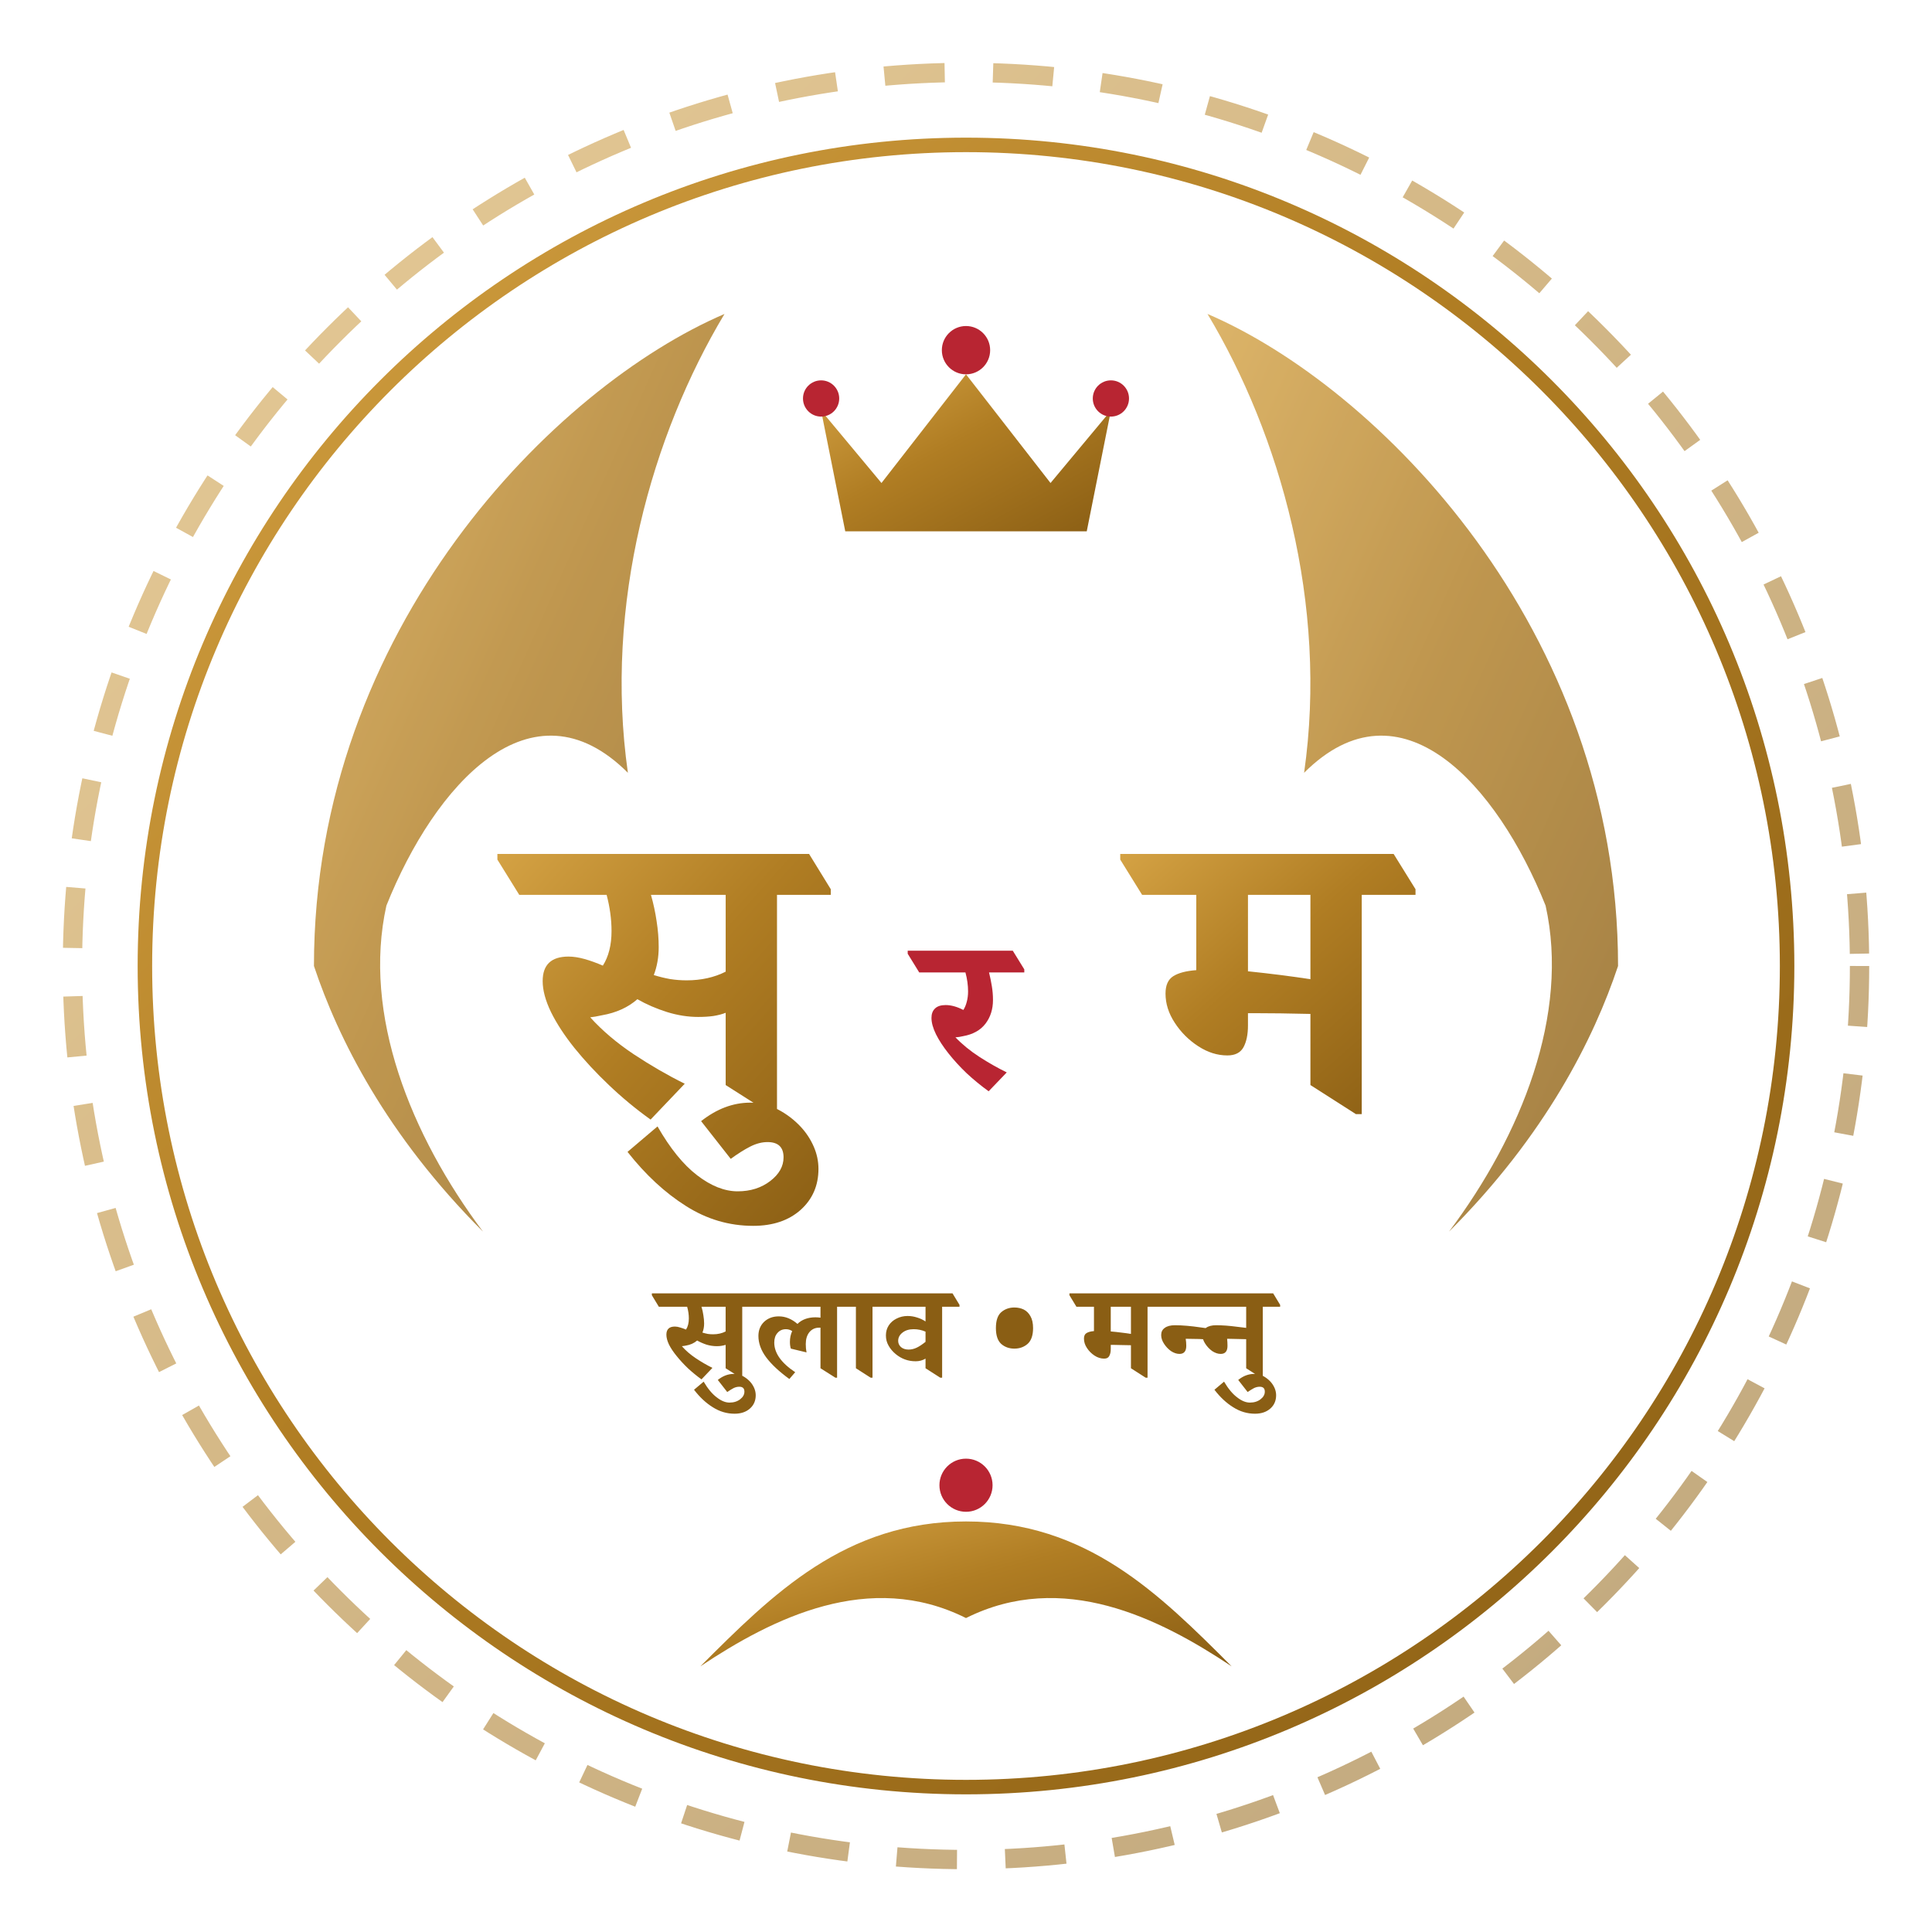
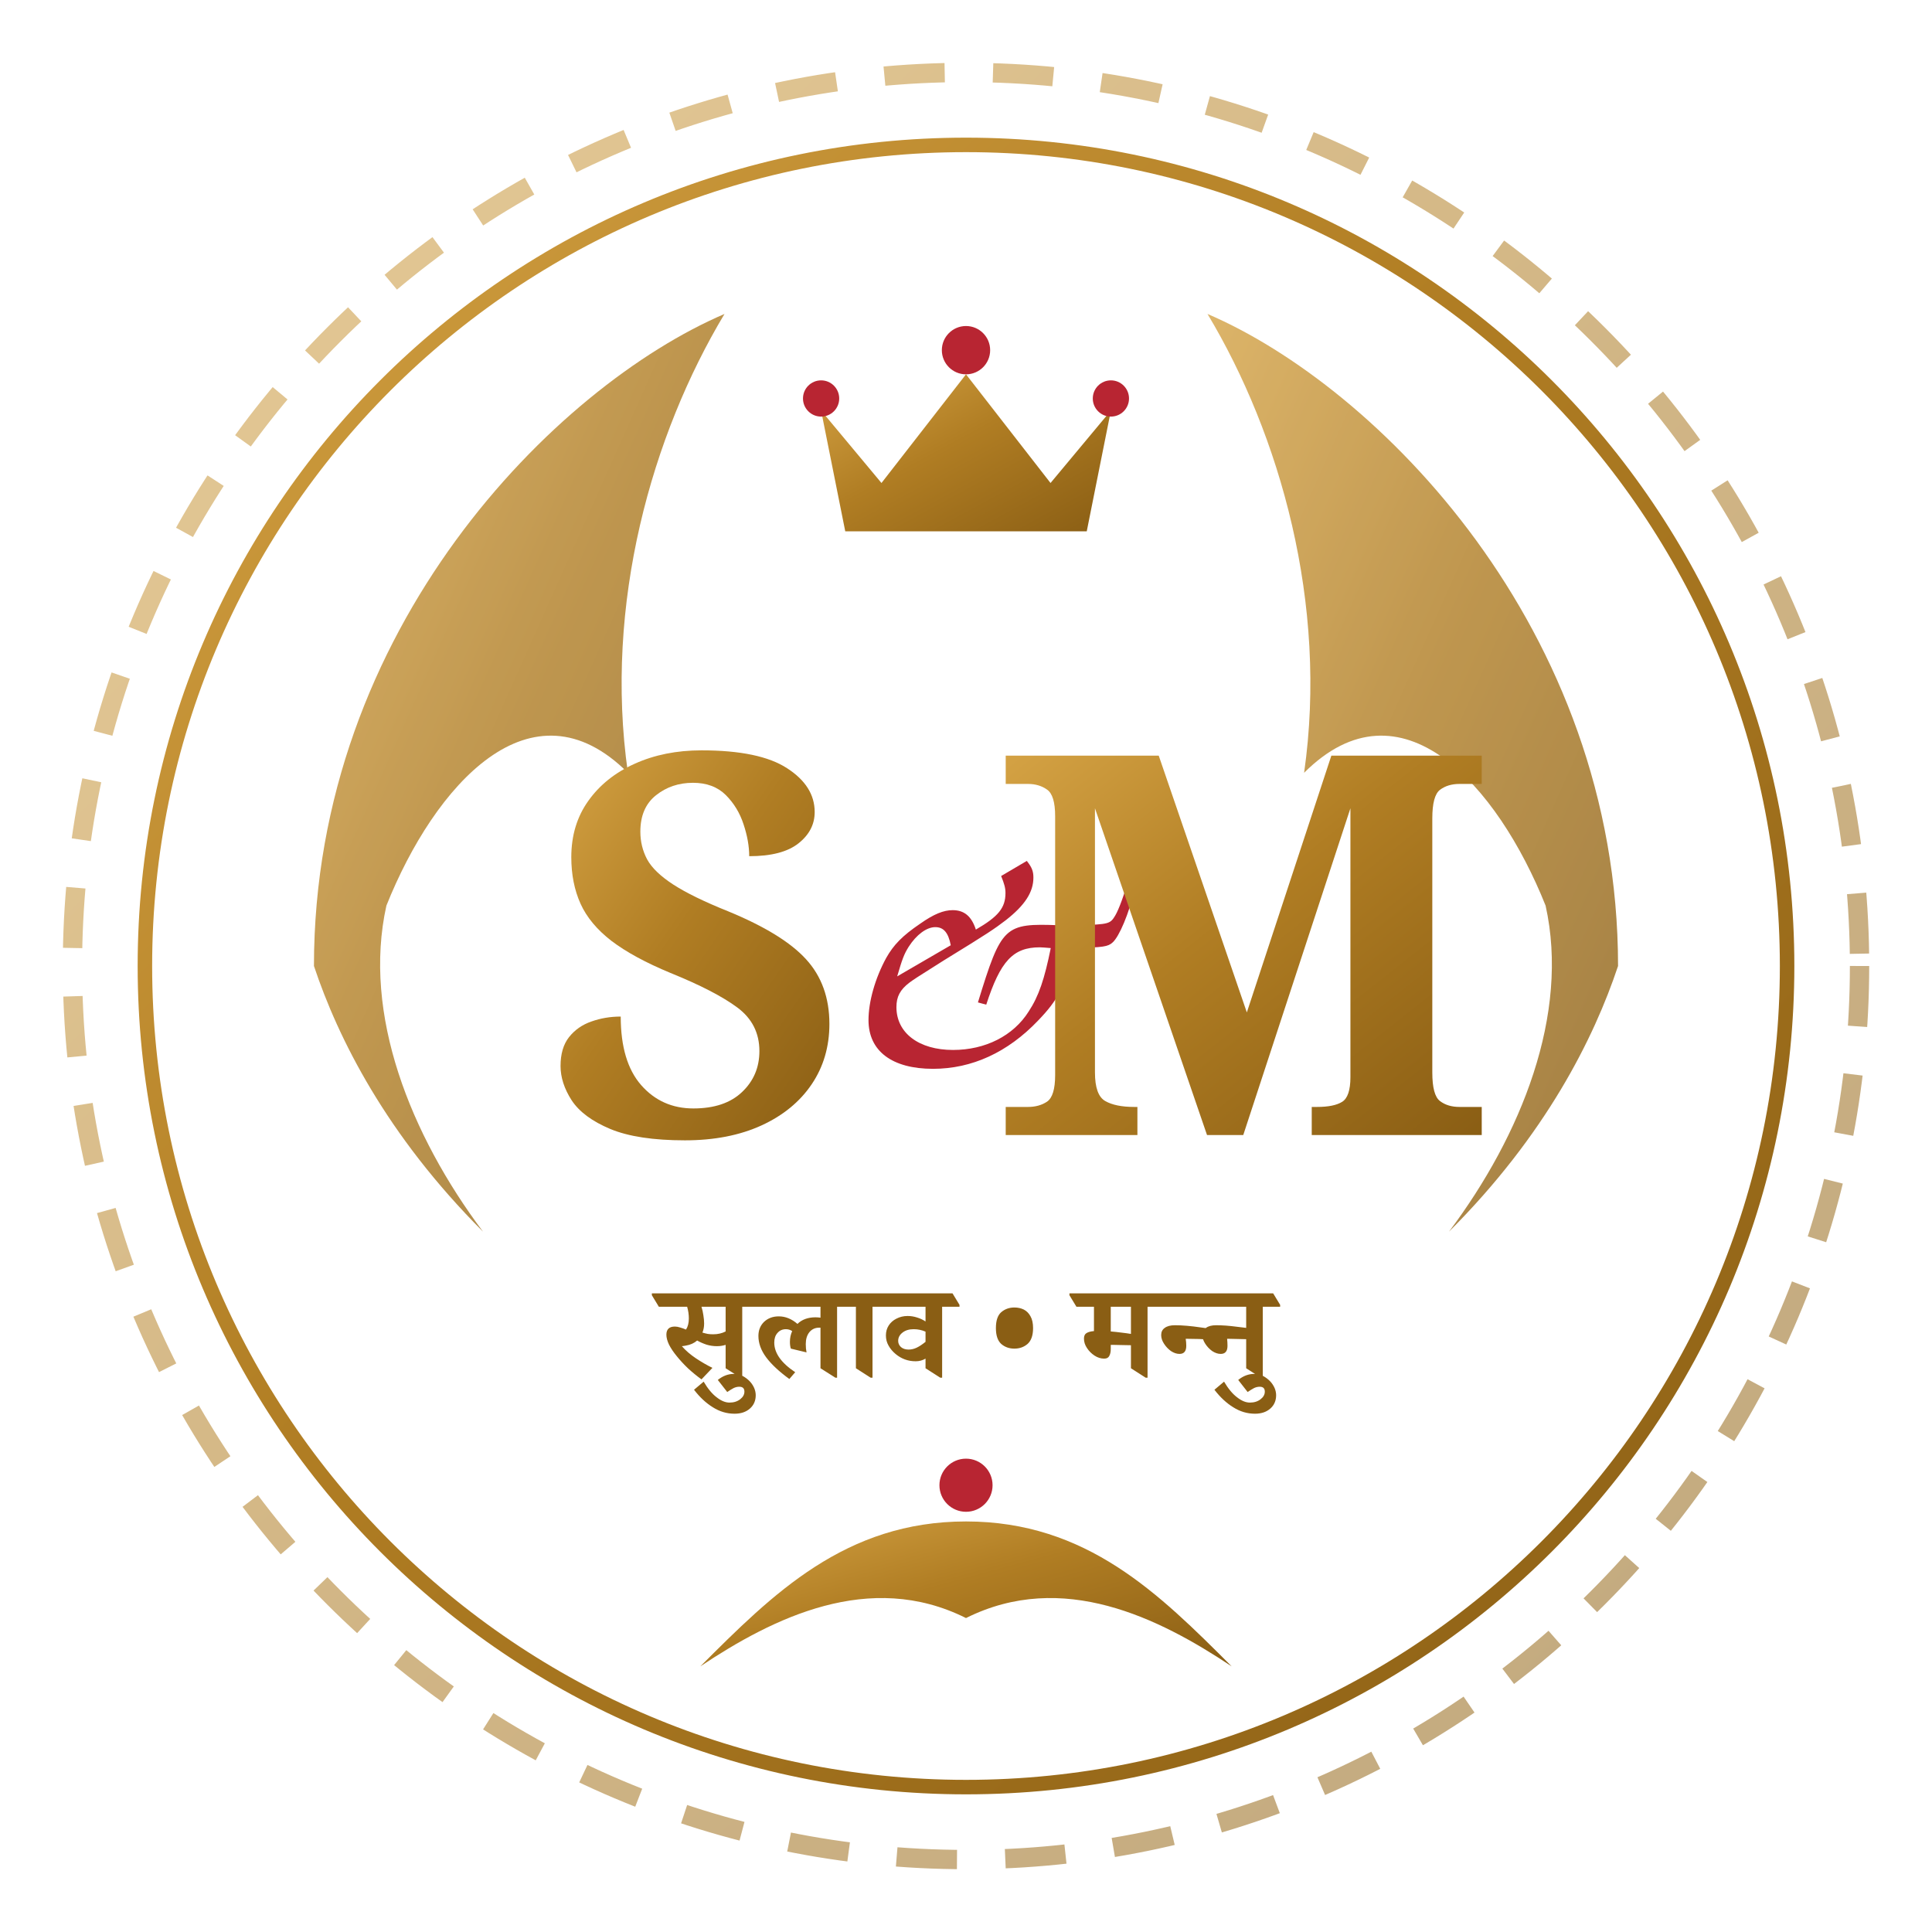
<svg xmlns="http://www.w3.org/2000/svg" viewBox="0 0 160 160" fill="none">
  <defs>
    <linearGradient id="monogramRichGold" x1="0%" y1="0%" x2="100%" y2="100%">
      <stop offset="0%" stop-color="#D4A244" />
      <stop offset="45%" stop-color="#B07D23" />
      <stop offset="100%" stop-color="#8A5E14" />
    </linearGradient>
  </defs>
  <circle cx="80" cy="80" r="74" stroke="url(#monogramRichGold)" stroke-width="1.6" stroke-dasharray="5 4" opacity="0.55" />
  <circle cx="80" cy="80" r="68" stroke="url(#monogramRichGold)" stroke-width="1.2" />
  <path d="M68 34 L73 40 L80 31 L87 40 L92 34 L90 44 L70 44 Z" fill="url(#monogramRichGold)" />
  <circle cx="68" cy="33" r="1.5" fill="#B82532" />
  <circle cx="80" cy="29" r="2" fill="#B82532" />
  <circle cx="92" cy="33" r="1.5" fill="#B82532" />
  <path d="M26 80 C26 52 46 32 60 26 C54 36 50 50 52 64 C44 56 36 65 32 75 C30 84 34 94 40 102 C32 94 28 86 26 80 Z" fill="url(#monogramRichGold)" opacity="0.8" />
  <path d="M134 80 C134 52 114 32 100 26 C106 36 110 50 108 64 C116 56 124 65 128 75 C130 84 126 94 120 102 C128 94 132 86 134 80 Z" fill="url(#monogramRichGold)" opacity="0.8" />
  <path d="M80 134 C72 130 64 134 58 138 C64 132 70 126 80 126 C90 126 96 132 102 138 C96 134 88 130 80 134 Z" fill="url(#monogramRichGold)" />
  <circle cx="80" cy="123" r="2.2" fill="#B82532" />
-   <text x="55" y="92" font-family="'Rozha One', 'Noto Serif Devanagari', serif" font-size="34" font-weight="700" fill="url(#monogramRichGold)" text-anchor="middle">सु</text>
-   <text x="80" y="90" font-family="'Noto Serif Devanagari', 'Mukta', serif" font-size="18" font-weight="700" fill="#B82532" text-anchor="middle">र</text>
-   <text x="105" y="92" font-family="'Rozha One', 'Noto Serif Devanagari', serif" font-size="34" font-weight="700" fill="url(#monogramRichGold)" text-anchor="middle">म</text>
+   <text x="58" y="94" font-family="'Cinzel', 'Playfair Display', serif" font-size="44" font-weight="700" fill="url(#monogramRichGold)" text-anchor="middle">S</text>
+   <text x="80" y="88" font-family="'Great Vibes', cursive" font-size="30" fill="#B82532" text-anchor="middle">&amp;</text>
+   <text x="103" y="94" font-family="'Cinzel', 'Playfair Display', serif" font-size="44" font-weight="700" fill="url(#monogramRichGold)" text-anchor="middle">M</text>
  <text x="80" y="114" font-family="'Mukta', 'Noto Serif Devanagari', sans-serif" font-size="11" font-weight="700" fill="#8A5E14" text-anchor="middle">सुलाव • मन्नु</text>
</svg>
